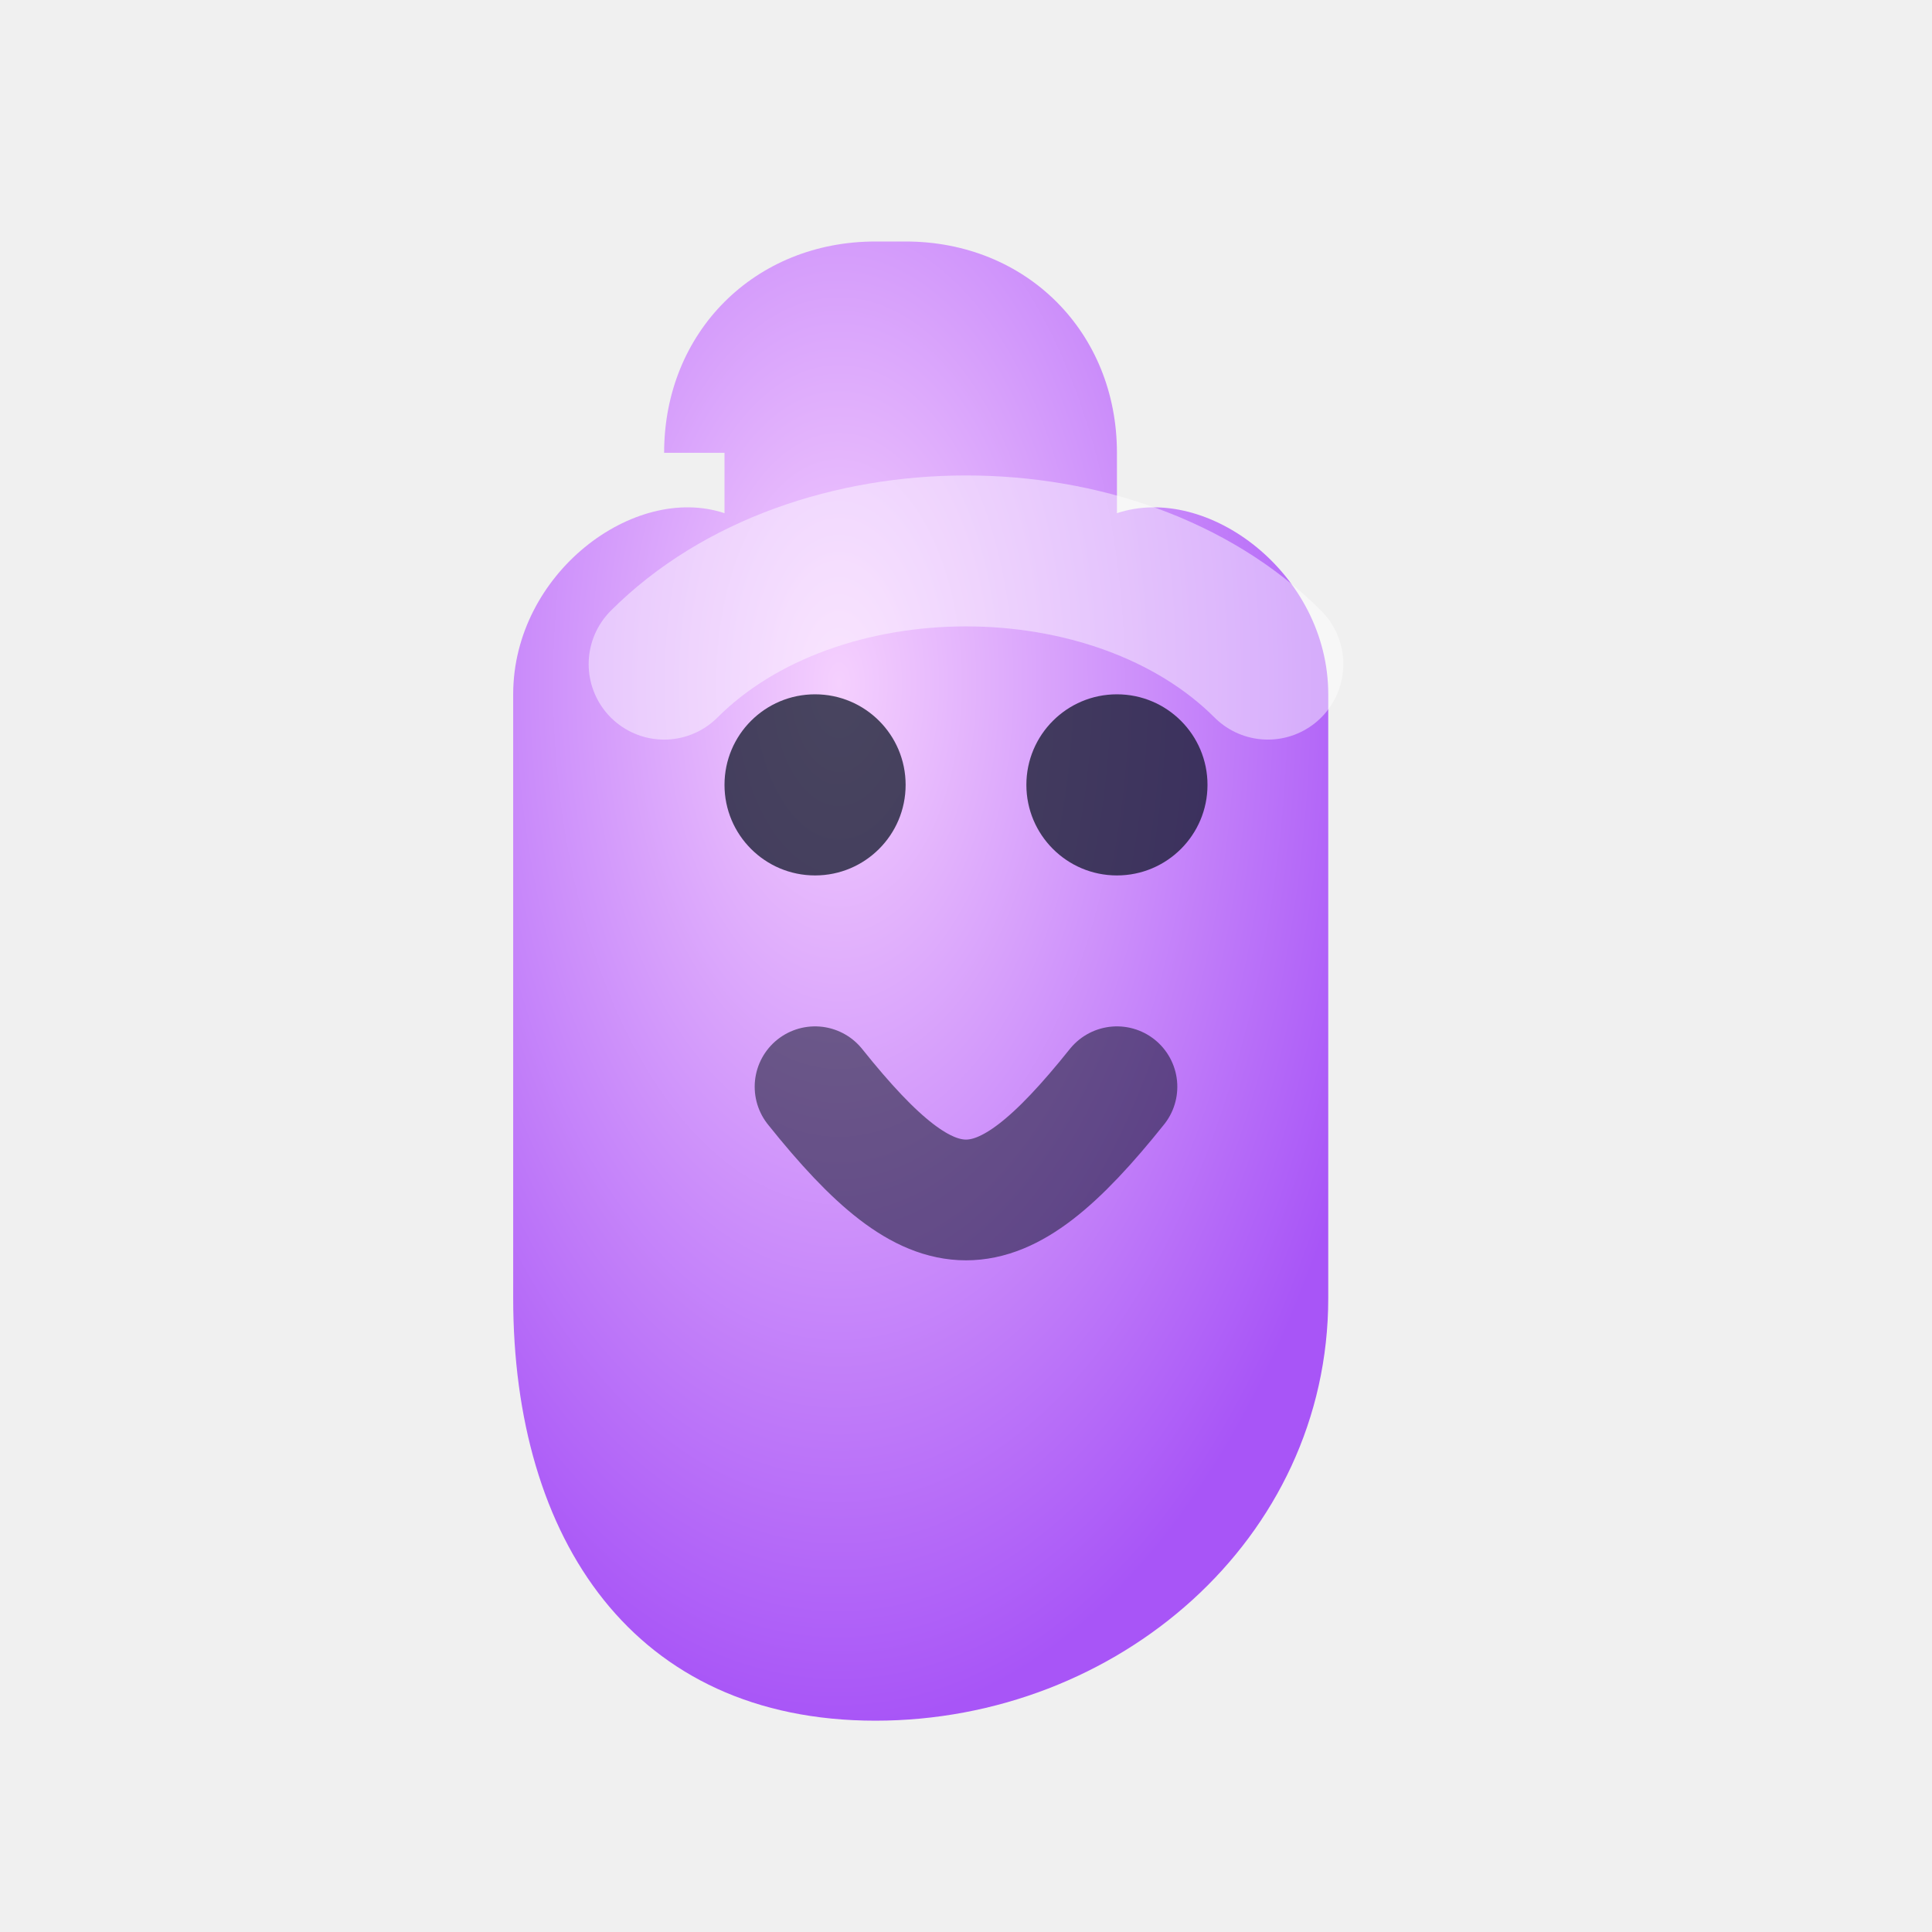
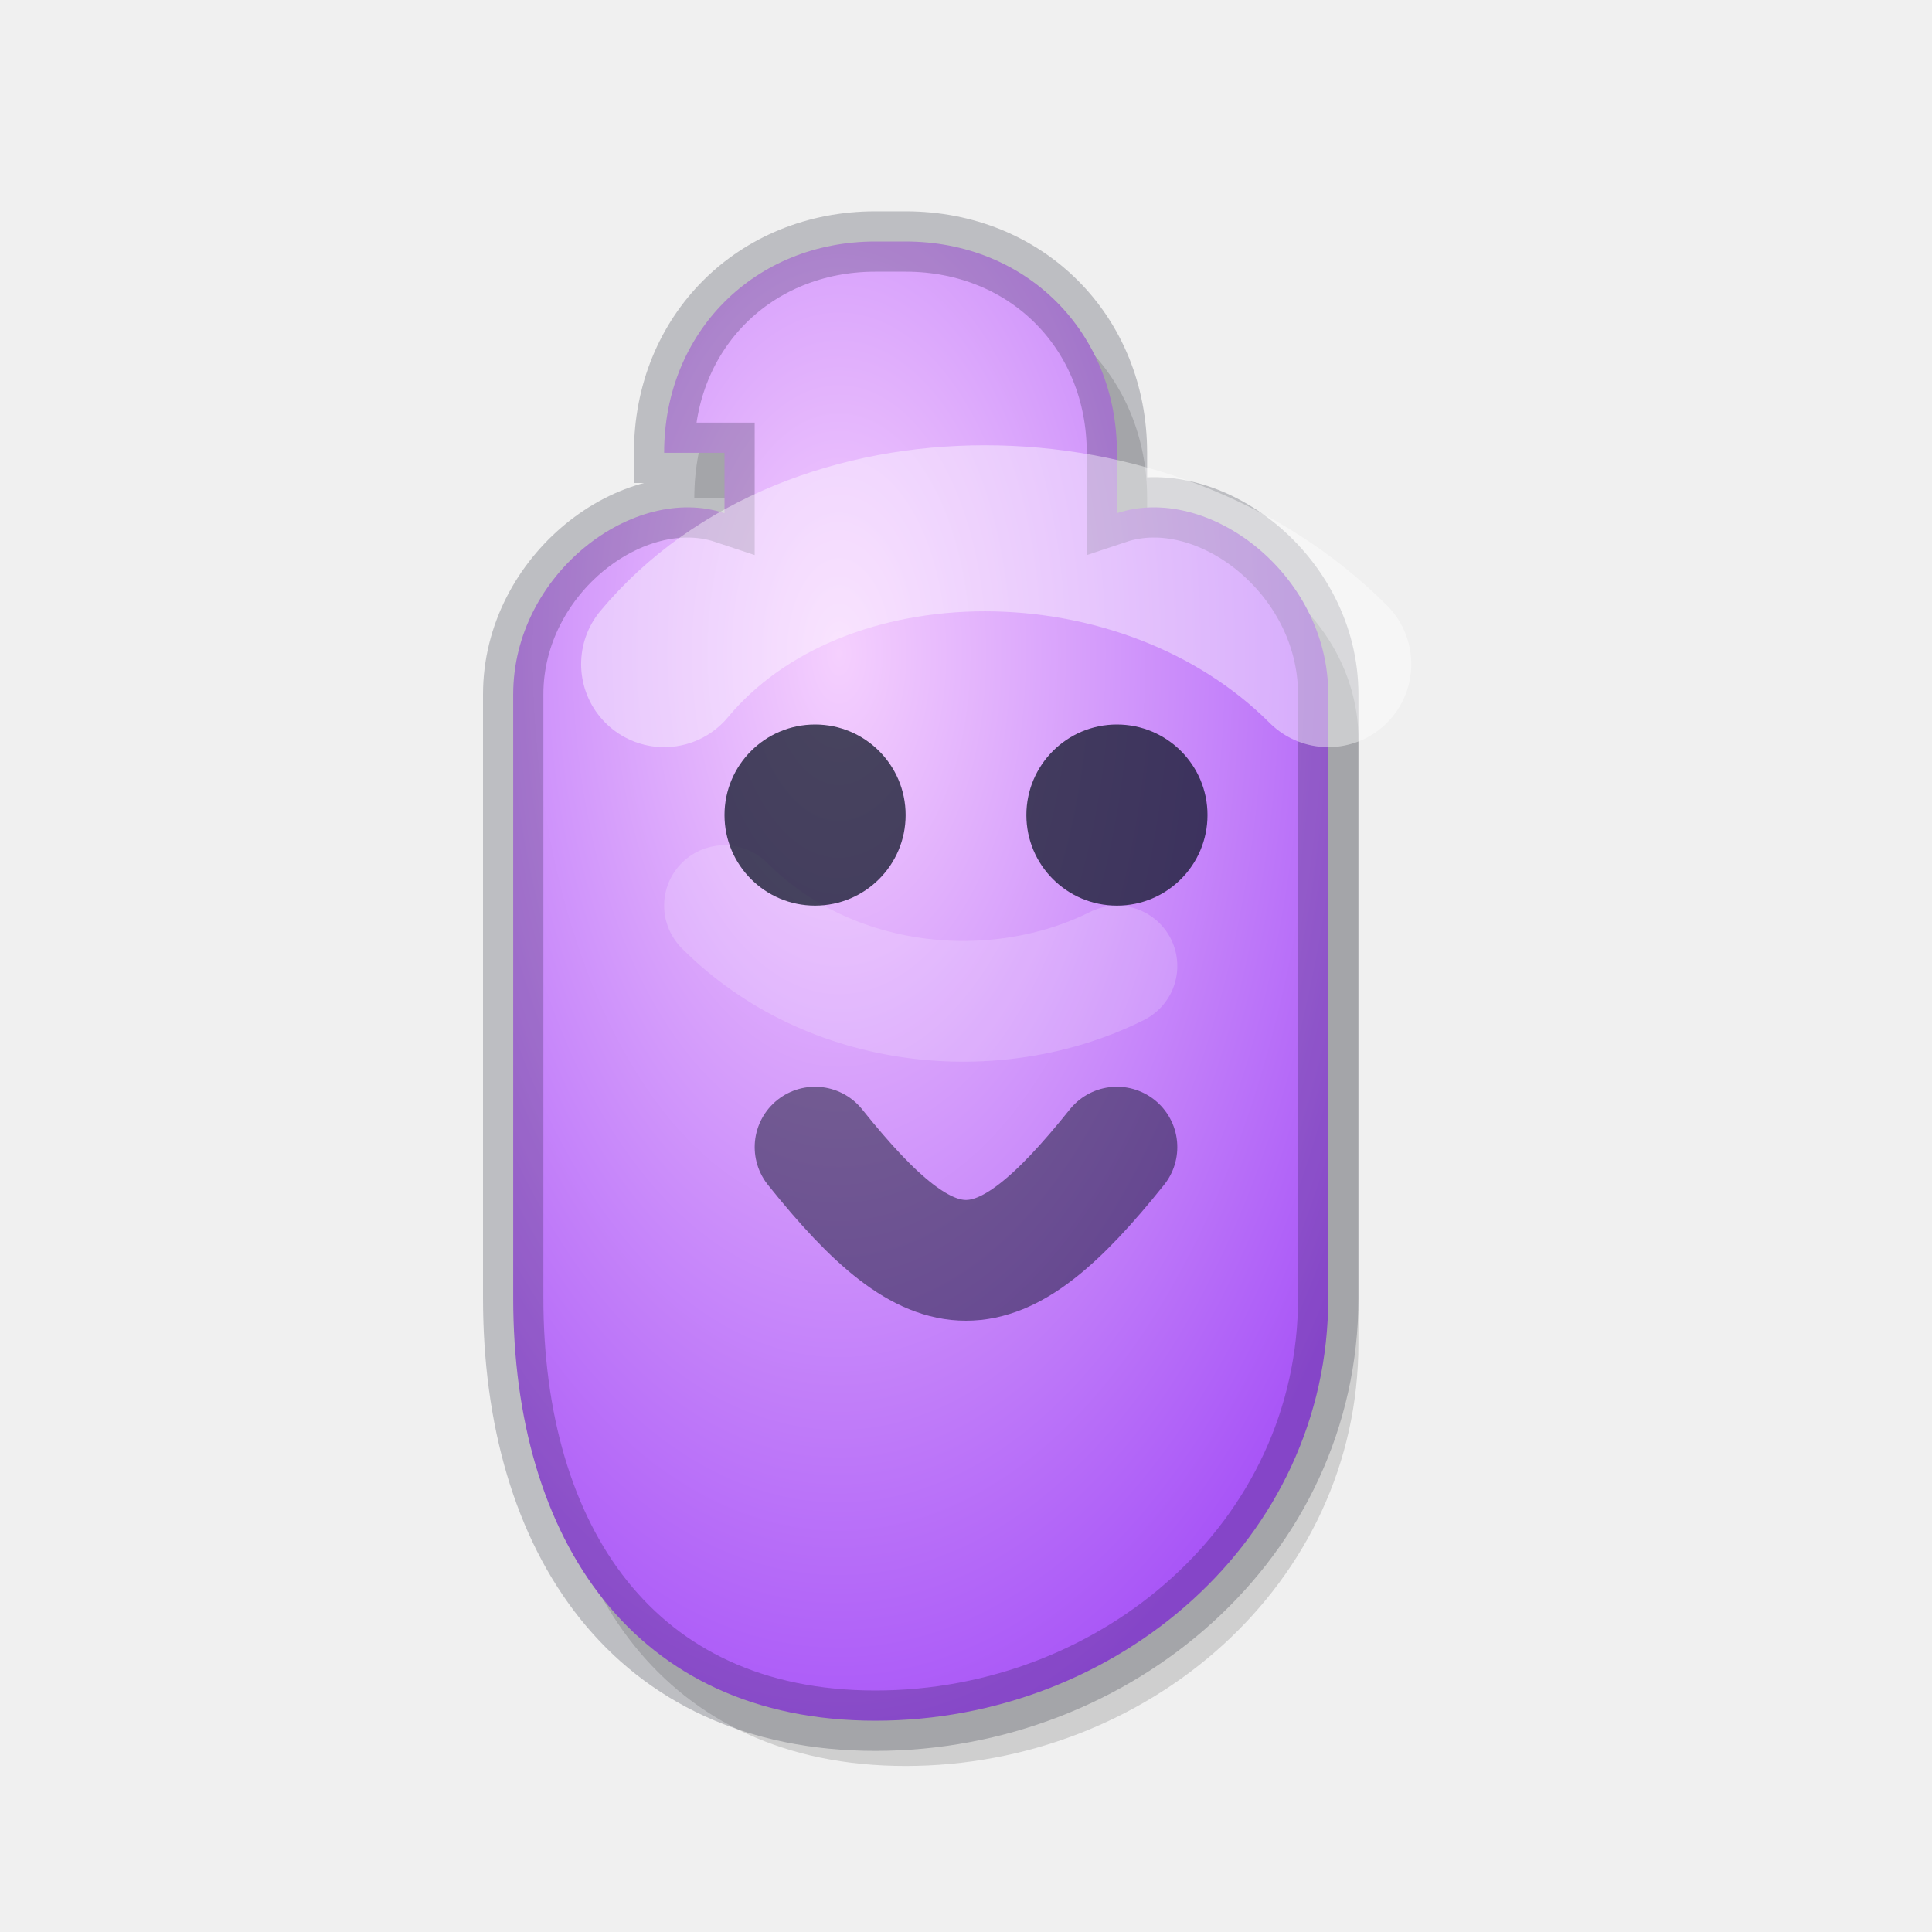
<svg xmlns="http://www.w3.org/2000/svg" width="128" height="128" viewBox="0 0 128 128">
  <defs>
-     <radialGradient id="g" cx="40%" cy="30%" r="70%">
+     <radialGradient id="c4" cx="40%" cy="28%" r="75%">
      <stop offset="0" stop-color="#f5d0fe" />
      <stop offset="1" stop-color="#a855f7" />
    </radialGradient>
  </defs>
-   <path d="M44 30c0-8 6-14 14-14h2c8 0 14 6 14 14v4c6-2 14 4 14 12v40c0 16-14 28-30 28S34 102 34 86V46c0-8 8-14 14-12v-4z" fill="url(#g)" />
-   <circle cx="54" cy="52" r="6" fill="#0f172a" opacity="0.75" />
-   <circle cx="74" cy="52" r="6" fill="#0f172a" opacity="0.75" />
-   <path d="M54 72c8 10 12 10 20 0" fill="none" stroke="#0f172a" stroke-opacity="0.55" stroke-width="8" stroke-linecap="round" />
-   <path d="M44 44c10-10 30-10 40 0" fill="none" stroke="#fff" stroke-opacity="0.45" stroke-width="10" stroke-linecap="round" />
+   <g>
+     <path d="M44 30c0-8 6-14 14-14h2c8 0 14 6 14 14v4c6-2 14 4 14 12v40c0 16-14 28-30 28S34 102 34 86V46c0-8 8-14 14-12v-4z" fill="#000" opacity="0.14" transform="translate(2 3)" />
+     <path d="M44 30c0-8 6-14 14-14h2c8 0 14 6 14 14v4c6-2 14 4 14 12v40c0 16-14 28-30 28S34 102 34 86V46c0-8 8-14 14-12v-4z" fill="url(#c4)" />
+     <path d="M44 30c0-8 6-14 14-14h2c8 0 14 6 14 14v4c6-2 14 4 14 12v40c0 16-14 28-30 28S34 102 34 86V46c0-8 8-14 14-12v-4z" fill="none" stroke="#0b1220" stroke-opacity="0.22" stroke-width="4" />
+     <path d="M44 44c10-12 32-12 44 0" fill="none" stroke="#fff" stroke-opacity="0.42" stroke-width="11" stroke-linecap="round" />
+     <path d="M48 60c7 7 18 8 26 4" fill="none" stroke="#fff" stroke-opacity="0.18" stroke-width="8" stroke-linecap="round" />
+     <circle cx="54" cy="54" r="6" fill="#0f172a" opacity="0.75" />
+     <circle cx="74" cy="54" r="6" fill="#0f172a" opacity="0.75" />
+     <path d="M54 76c8 10 12 10 20 0" fill="none" stroke="#0f172a" stroke-opacity="0.5" stroke-width="8" stroke-linecap="round" />
+   </g>
</svg>
